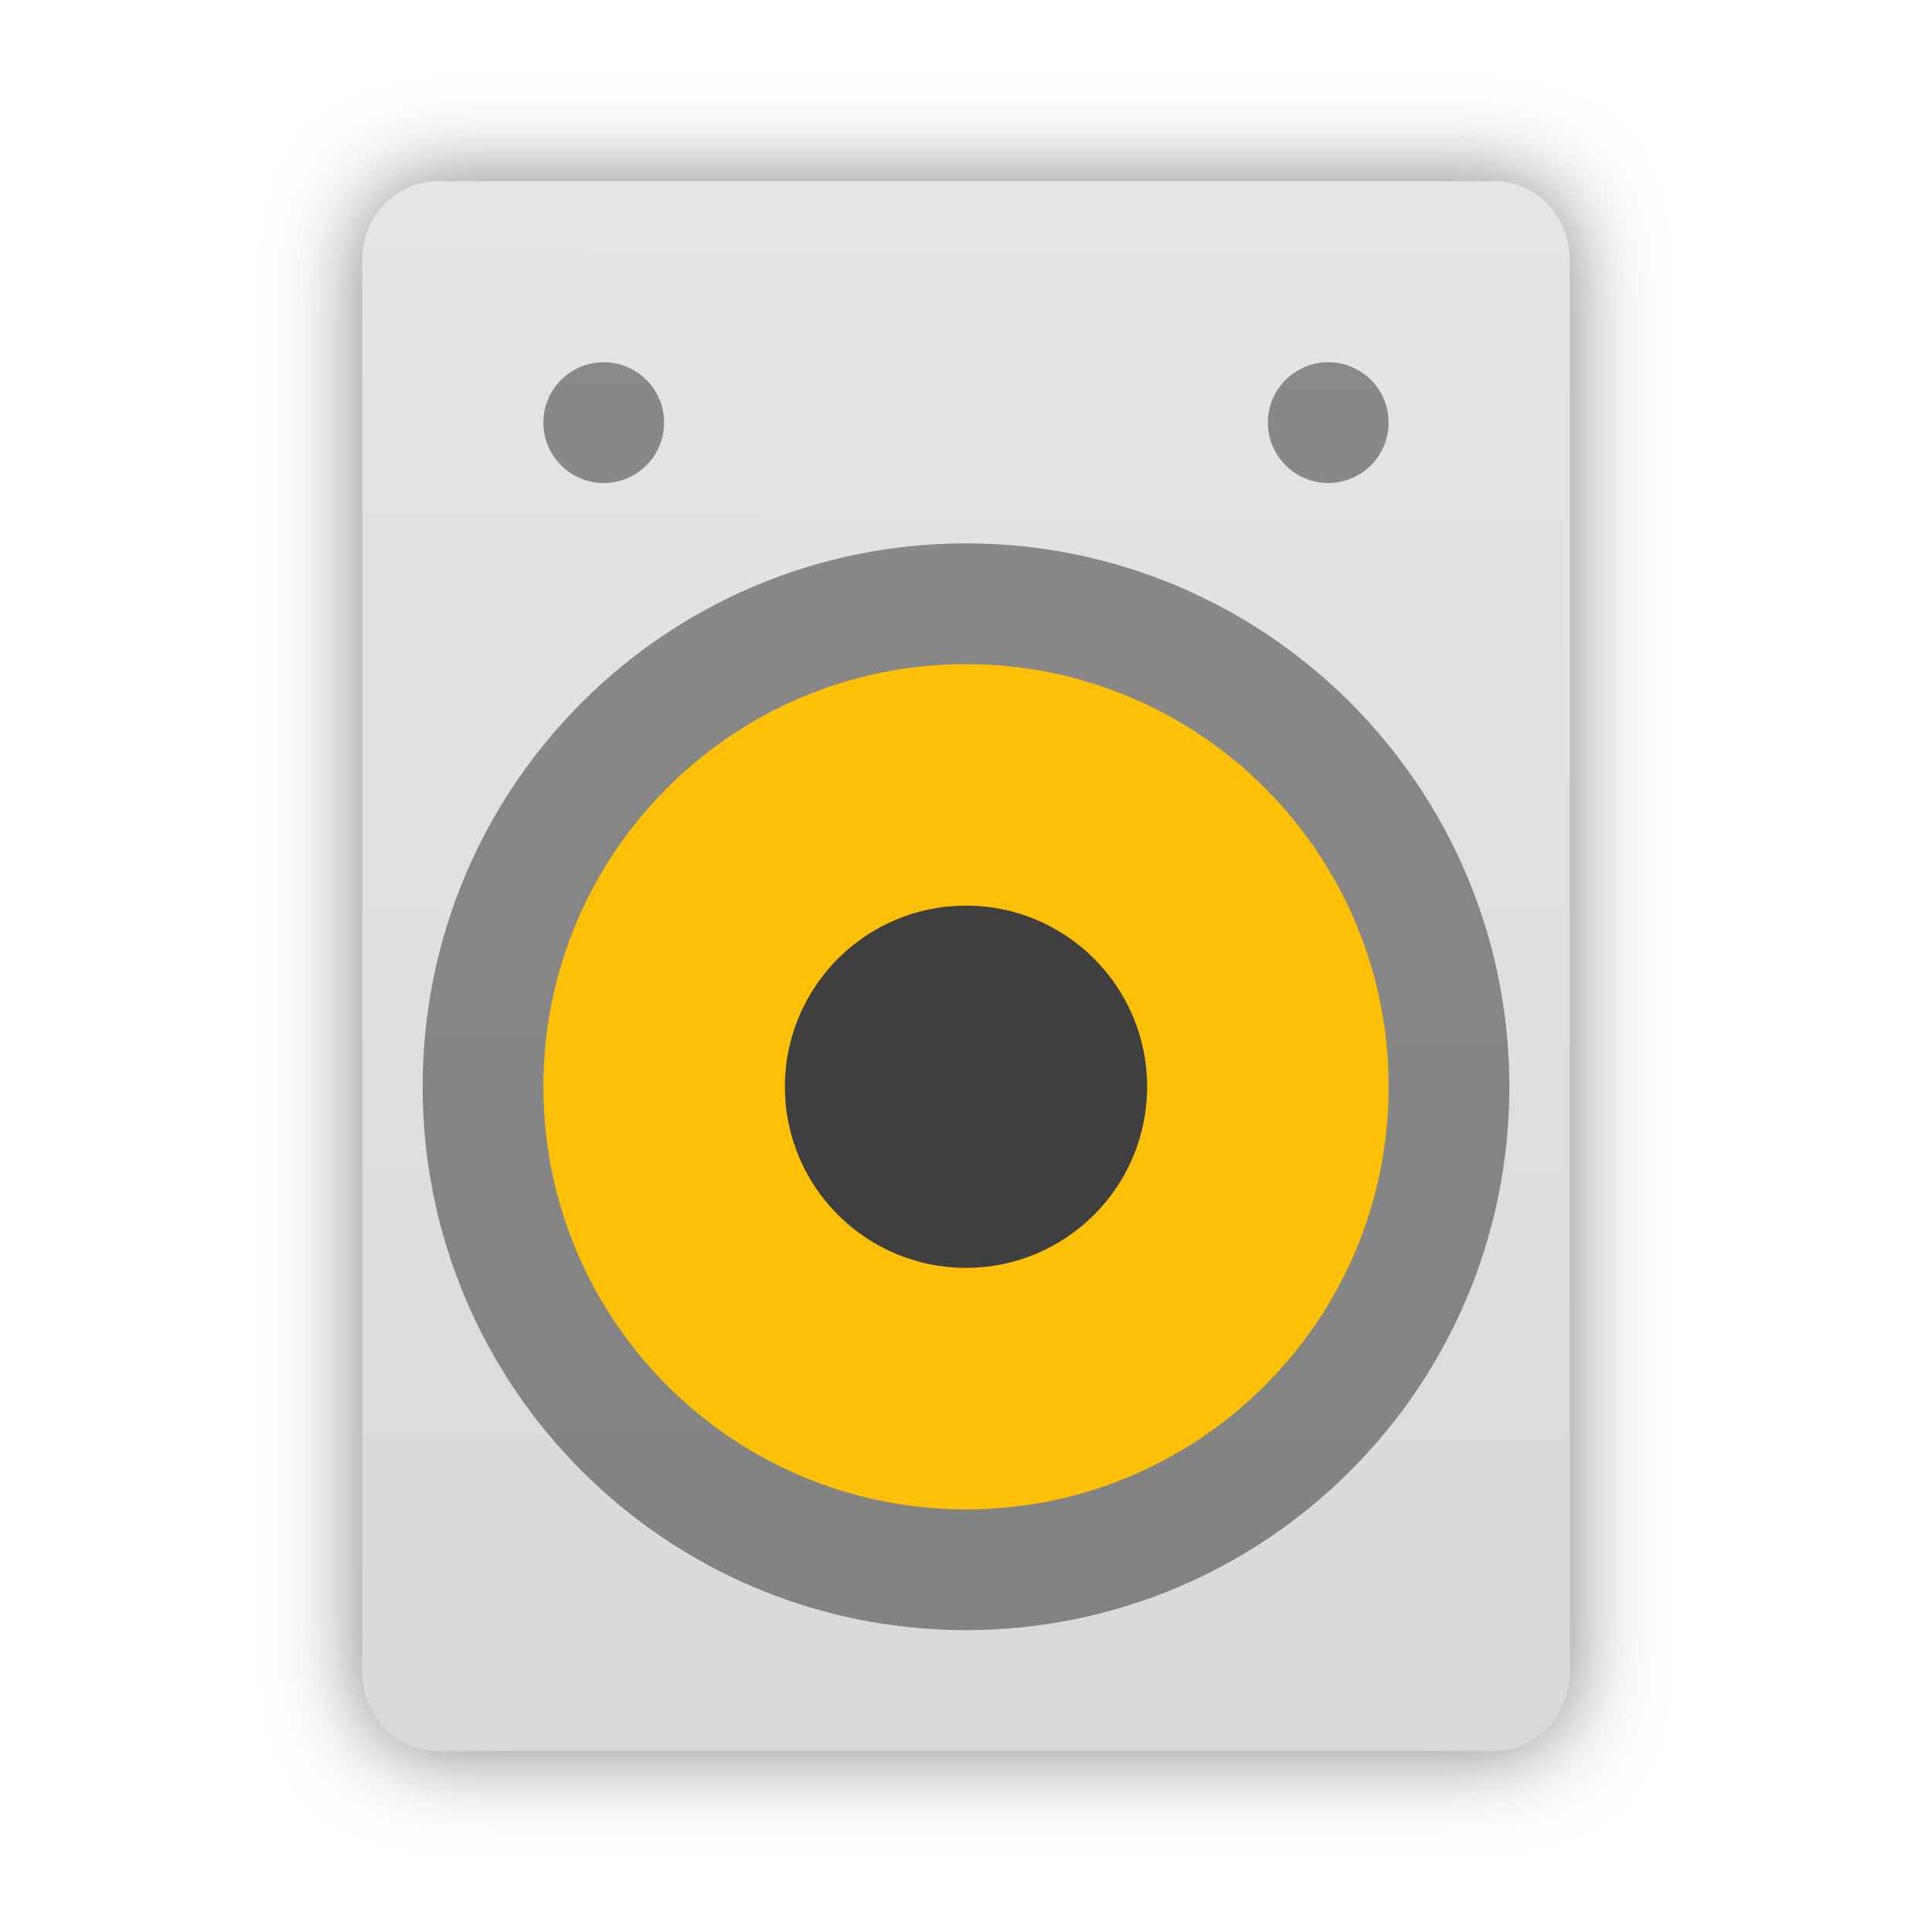
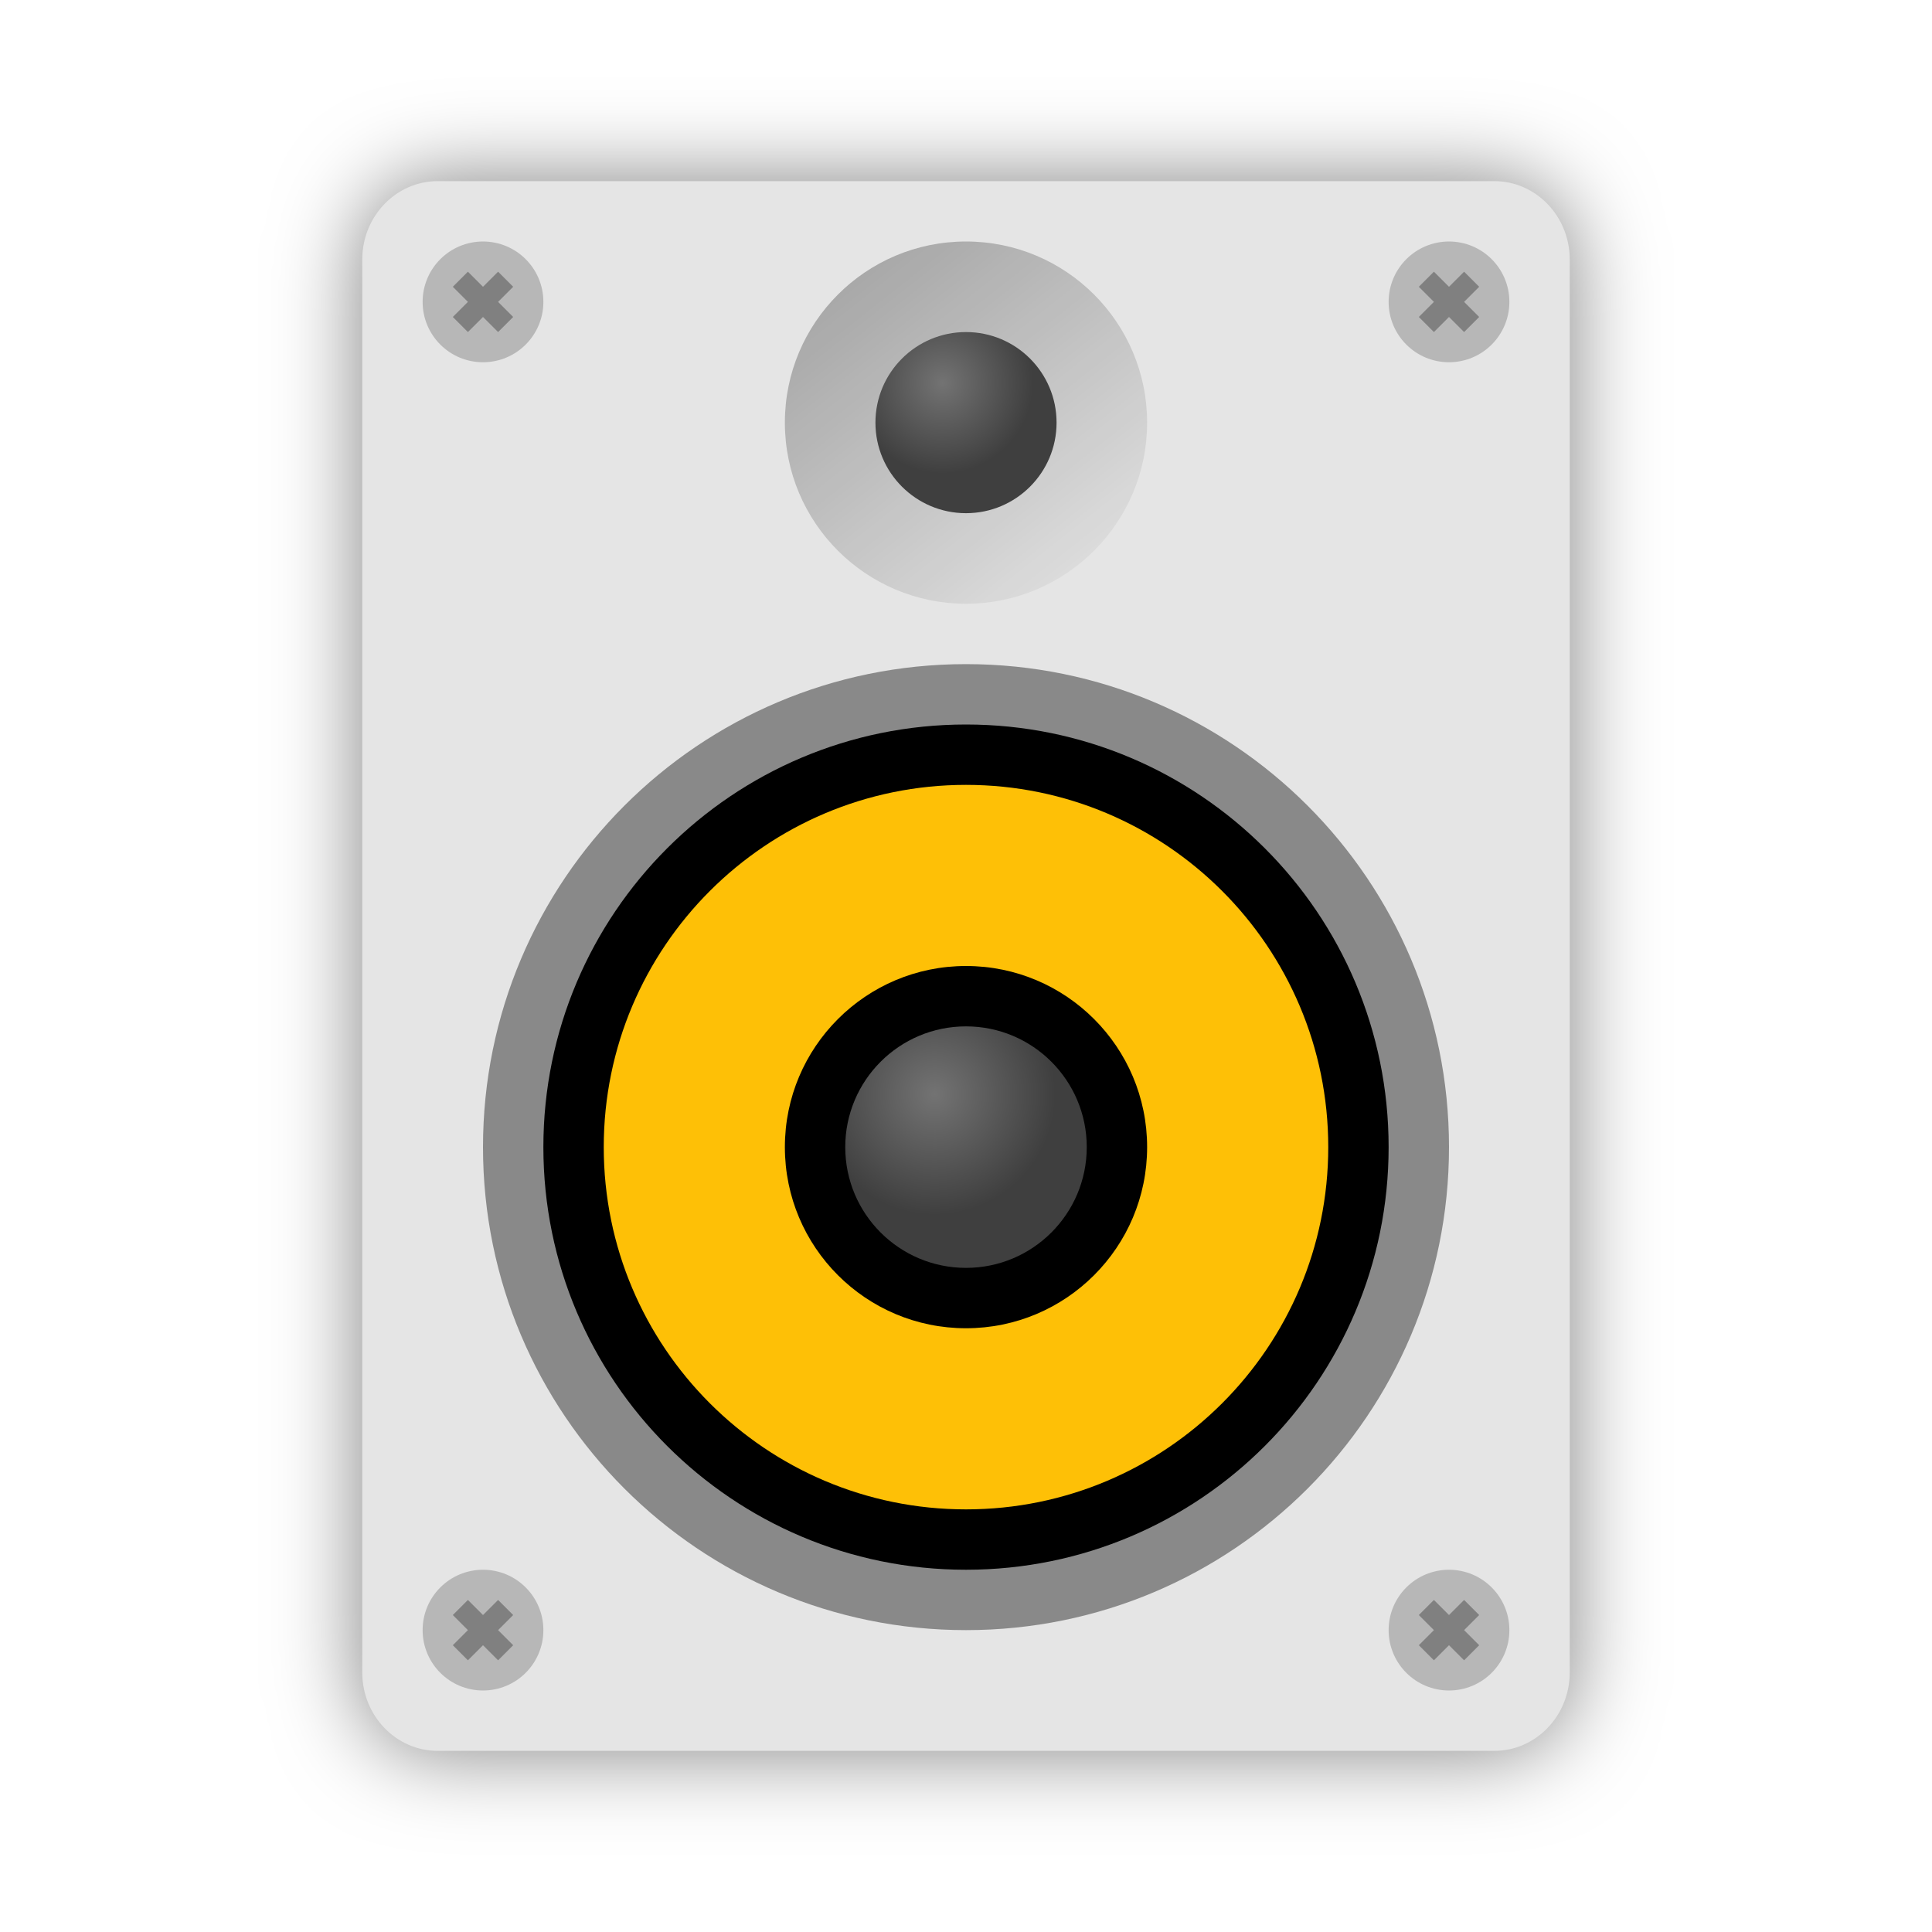
<svg xmlns="http://www.w3.org/2000/svg" xmlns:xlink="http://www.w3.org/1999/xlink" id="svg20" version="1" height="32" width="32">
  <defs id="defs24">
-     <linearGradient id="linearGradient892">
-       <stop id="stop888" offset="0" style="stop-color:#e5e5e5;stop-opacity:1;" />
-       <stop id="stop890" offset="1" style="stop-color:#d9d9d9;stop-opacity:1" />
+     <linearGradient id="linearGradient935">
+       <stop style="stop-color:#000000;stop-opacity:1;" offset="0" id="stop931" />
+       <stop style="stop-color:#000000;stop-opacity:0;" offset="1" id="stop933" />
    </linearGradient>
-     <linearGradient gradientUnits="userSpaceOnUse" y2="29.227" x2="-16.074" y1="3.122" x1="-16.204" id="linearGradient894" xlink:href="#linearGradient892" />
+     <linearGradient id="linearGradient861">
+       <stop style="stop-color:#737373;stop-opacity:1" offset="0" id="stop857" />
+       <stop style="stop-color:#3f3f3f;stop-opacity:1" offset="1" id="stop859" />
+     </linearGradient>
    <filter style="color-interpolation-filters:sRGB" id="filter60149" x="-0.086" width="1.173" y="-0.066" height="1.133">
      <feGaussianBlur stdDeviation="0.719" id="feGaussianBlur60151" />
    </filter>
+     <radialGradient xlink:href="#linearGradient861" id="radialGradient863" cx="-16.124" cy="-15.483" fx="-16.124" fy="-15.483" r="2" gradientUnits="userSpaceOnUse" gradientTransform="translate(-2)" />
+     <radialGradient xlink:href="#linearGradient861" id="radialGradient863-6" cx="-16.124" cy="-15.483" fx="-16.124" fy="-15.483" r="2" gradientUnits="userSpaceOnUse" gradientTransform="matrix(0.75,0,0,0.75,5.75,-4)" />
+     <linearGradient xlink:href="#linearGradient935" id="linearGradient937" x1="3.769" y1="-13.829" x2="10.058" y2="-18.792" gradientUnits="userSpaceOnUse" />
  </defs>
  <rect fill="#4f4f4f" width="20" height="26" x="-26" y="3" rx="1.25" ry="1.3" transform="scale(-1,1)" id="rect2-9" style="fill:#000000;fill-opacity:1;opacity:0.5;filter:url(#filter60149)" />
-   <rect style="fill:url(#linearGradient894);fill-opacity:1" id="rect2" transform="scale(-1,1)" ry="1.3" rx="1.25" y="3" x="-26" height="26" width="20" fill="#4f4f4f" />
-   <circle id="circle4" transform="rotate(-90)" r="9" cy="16" cx="-18" style="opacity:0.4" />
-   <circle id="circle8" transform="matrix(0,-1,-1,0,0,0)" r="7" cy="-16" cx="-18" fill="#fec006" />
-   <circle id="circle10" transform="matrix(0,-1,-1,0,0,0)" r="3" cy="-16" cx="-18" style="fill:#3f3f3f" />
-   <circle id="circle12" transform="rotate(90)" r="1" cy="-10" cx="7" style="opacity:0.4" />
-   <circle id="circle14" transform="rotate(90)" r="1" cy="-22" cx="7" style="opacity:0.4" />
+   <rect style="fill:#e5e5e5;fill-opacity:1" id="rect2" transform="scale(-1,1)" ry="1.3" rx="1.25" y="3" x="-26" height="26" width="20" fill="#4f4f4f" />
+   <circle id="circle4" transform="rotate(-90)" r="8" cy="16" cx="-19" style="opacity:0.4;stroke-width:0.889" />
+   <circle id="circle8-6" transform="matrix(0,-1,-1,0,0,0)" r="7" cy="-16" cx="-19" fill="#fec006" style="fill:#000000;fill-opacity:1;stroke-width:1" />
+   <circle id="circle8" transform="matrix(0,-1,-1,0,0,0)" r="6" cy="-16" cx="-19" fill="#fec006" style="stroke-width:0.857" />
+   <circle id="circle10" transform="matrix(0,-1,-1,0,0,0)" cy="-16" cx="-19" style="fill:#000000;fill-opacity:1;stroke-width:1" r="3" />
+   <circle id="circle14-7" transform="rotate(90)" r="3" cy="-16" cx="7" style="opacity:0.3;mix-blend-mode:normal;fill:url(#linearGradient937);fill-opacity:1;stroke-width:3" />
+   <circle id="circle10-3" transform="matrix(0,-1,-1,0,0,0)" r="2" cy="-16" cx="-19" style="fill:url(#radialGradient863);fill-opacity:1;stroke-width:0.667" />
+   <circle id="circle10-7" transform="matrix(0,-1,-1,0,0,0)" cy="-8" cx="-5" style="fill:#000000;fill-opacity:1;stroke-width:0.333;opacity:0.2" r="1" />
+   <circle id="circle10-7-0" transform="matrix(0,-1,-1,0,0,0)" cy="-24" cx="-5" style="fill:#000000;fill-opacity:1;stroke-width:0.333;opacity:0.2" r="1" />
+   <path id="rect999" style="opacity:0.3;fill:#000000;fill-opacity:1;stroke-width:0.071" d="M 23.75,4.5 23.5,4.75 23.75,5 23.5,5.25 23.75,5.5 24,5.25 24.25,5.5 24.5,5.25 24.25,5 24.5,4.75 24.25,4.5 24,4.75 Z" />
+   <path id="rect999-3" style="opacity:0.3;fill:#000000;fill-opacity:1;stroke-width:0.071" d="M 7.75,4.5 7.5,4.75 7.75,5 7.5,5.25 7.75,5.5 8,5.25 8.25,5.5 8.5,5.25 8.25,5 8.5,4.75 8.25,4.5 8,4.75 Z" />
+   <circle id="circle10-7-6" transform="matrix(0,-1,-1,0,0,0)" cy="-8" cx="-27" style="opacity:0.2;fill:#000000;fill-opacity:1;stroke-width:0.333" r="1" />
+   <circle id="circle10-7-0-0" transform="matrix(0,-1,-1,0,0,0)" cy="-24" cx="-27" style="opacity:0.2;fill:#000000;fill-opacity:1;stroke-width:0.333" r="1" />
+   <path id="rect999-6" style="opacity:0.3;fill:#000000;fill-opacity:1;stroke-width:0.071" d="M 23.75,26.5 23.5,26.75 23.75,27 23.5,27.25 23.75,27.5 24,27.25 24.25,27.5 24.5,27.25 24.25,27 24.5,26.75 24.25,26.5 24,26.75 Z" />
+   <path id="rect999-3-2" style="opacity:0.3;fill:#000000;fill-opacity:1;stroke-width:0.071" d="M 7.75,26.5 7.5,26.75 7.75,27 7.5,27.25 7.75,27.5 8,27.25 8.25,27.5 8.5,27.25 8.25,27 8.5,26.75 8.25,26.5 8,26.75 Z" />
+   <circle id="circle10-3-1" transform="matrix(0,-1,-1,0,0,0)" r="1.5" cy="-16" cx="-7" style="fill:url(#radialGradient863-6);fill-opacity:1;stroke-width:0.5" />
</svg>
